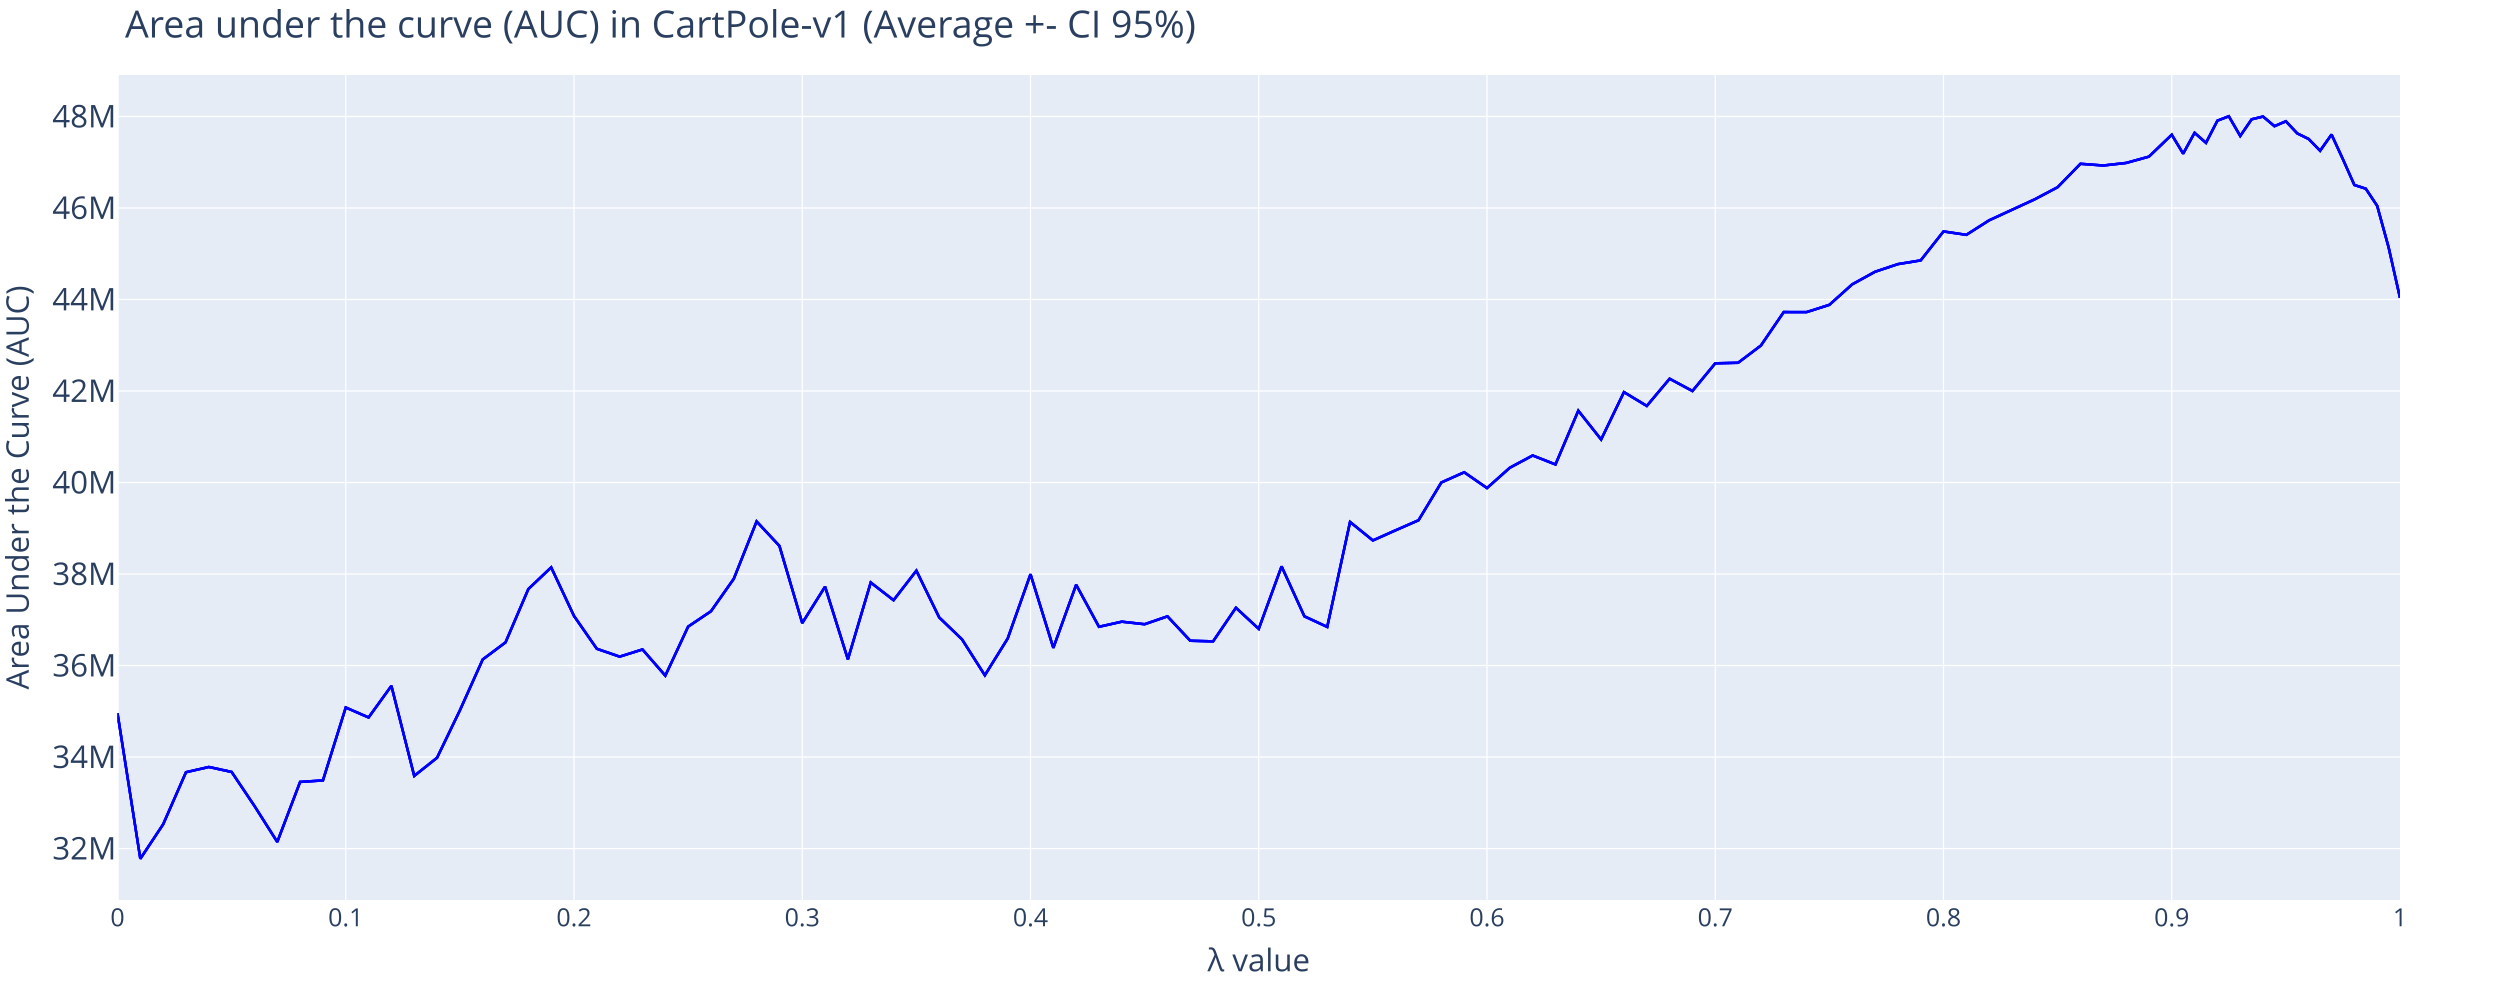
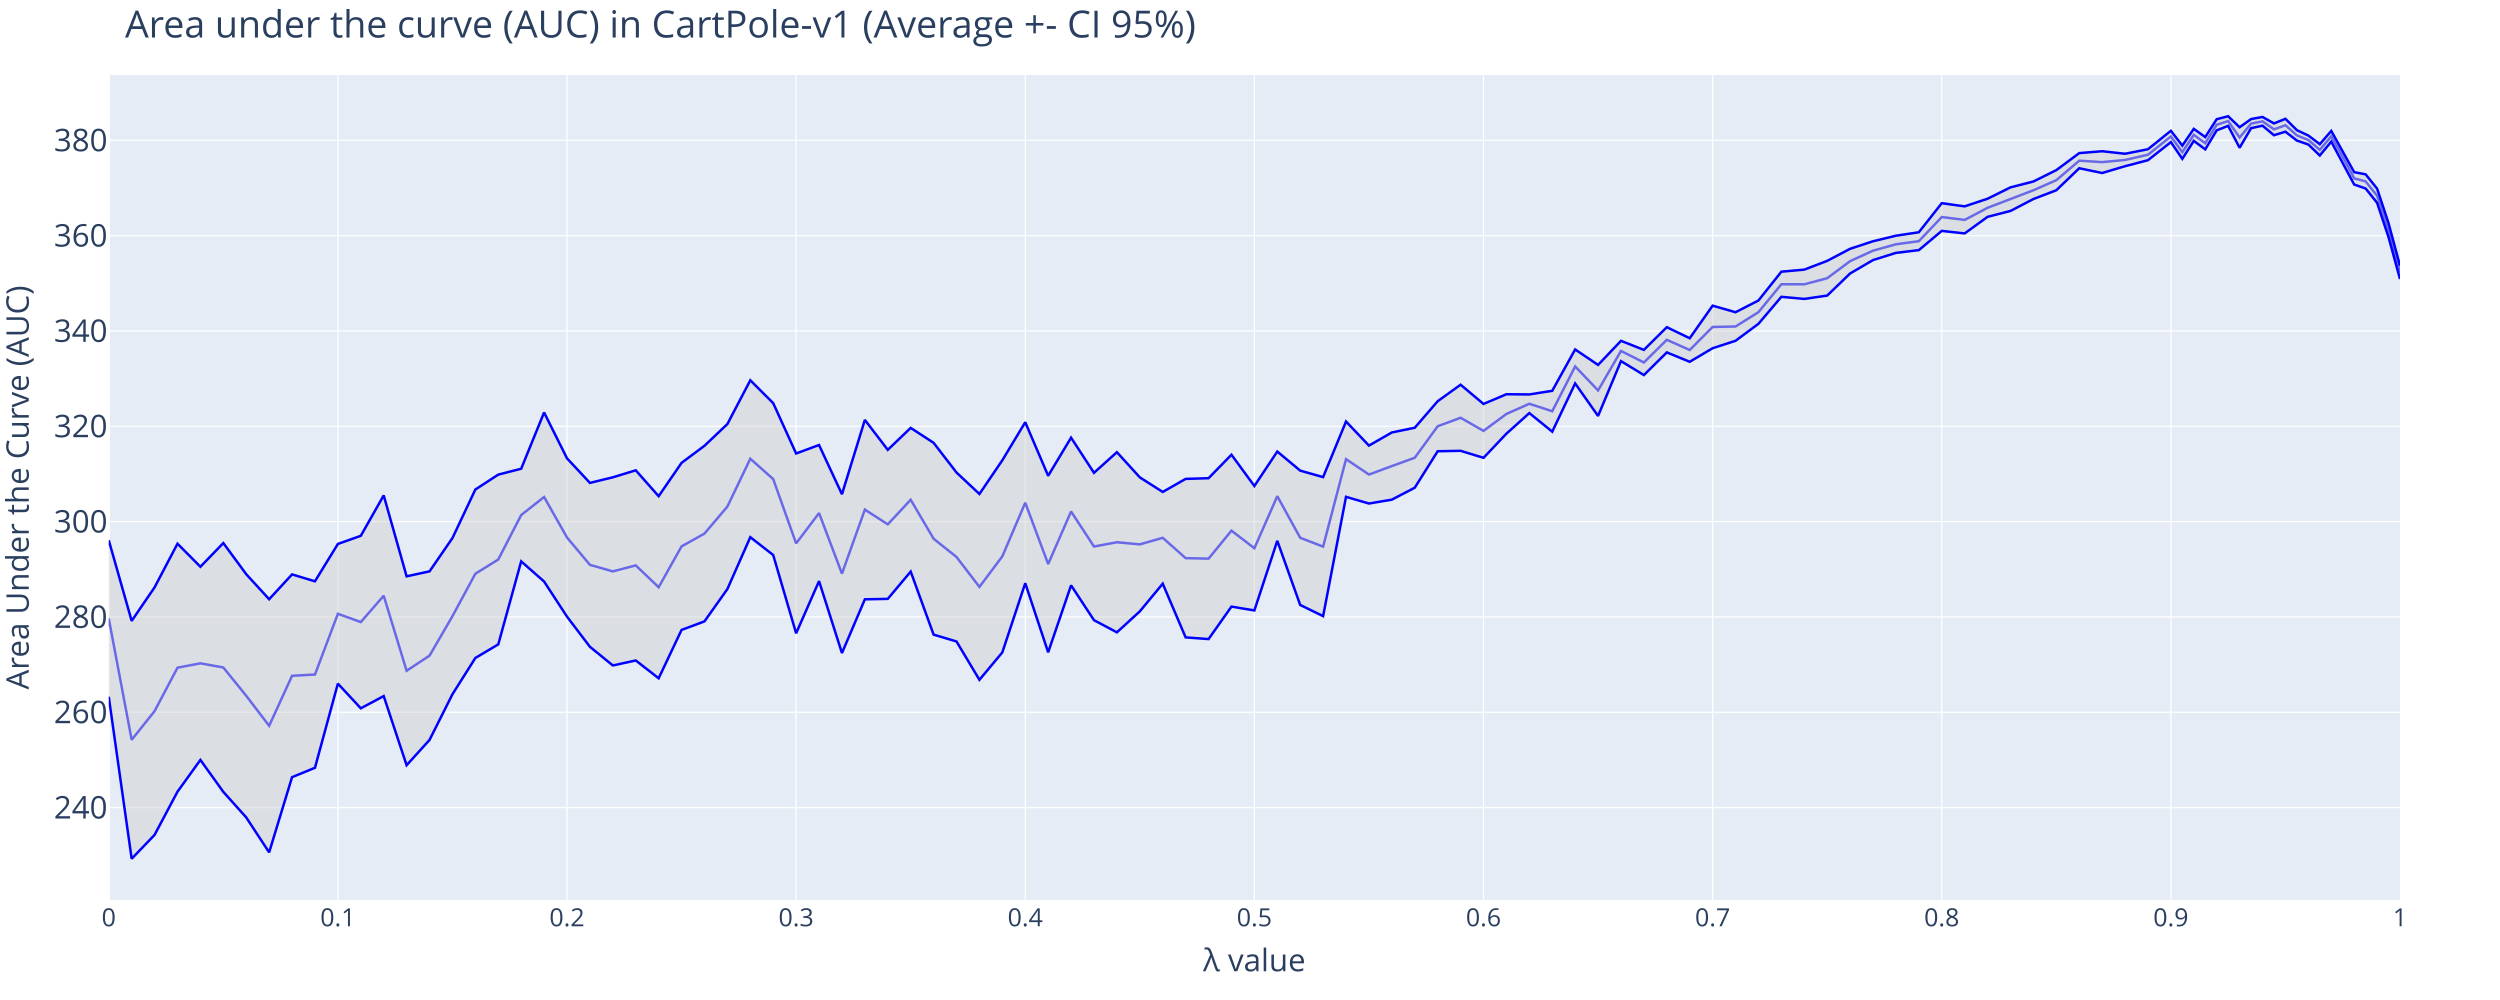
<svg xmlns="http://www.w3.org/2000/svg" class="main-svg" width="2000" height="800" style="" viewBox="0 0 2000 800">
  <rect x="0" y="0" width="2000" height="800" style="fill: rgb(255, 255, 255); fill-opacity: 1;" />
-   <defs id="defs-cd8261">
+   <defs id="defs-2ccf4c">
    <g class="clips">
-       <clipPath id="clipcd8261xyplot" class="plotclip">
-         <rect width="1826" height="660" />
-       </clipPath>
-       <clipPath class="axesclip" id="clipcd8261x">
-         <rect x="94" y="0" width="1826" height="800" />
-       </clipPath>
-       <clipPath class="axesclip" id="clipcd8261y">
+       <clipPath id="clip2ccf4cxyplot" class="plotclip">
+         <rect width="1833" height="660" />
+       </clipPath>
+       <clipPath class="axesclip" id="clip2ccf4cx">
+         <rect x="87" y="0" width="1833" height="800" />
+       </clipPath>
+       <clipPath class="axesclip" id="clip2ccf4cy">
        <rect x="0" y="60" width="2000" height="660" />
      </clipPath>
-       <clipPath class="axesclip" id="clipcd8261xy">
-         <rect x="94" y="60" width="1826" height="660" />
+       <clipPath class="axesclip" id="clip2ccf4cxy">
+         <rect x="87" y="60" width="1833" height="660" />
      </clipPath>
    </g>
    <g class="gradients" />
    <g class="patterns" />
  </defs>
  <g class="bglayer">
-     <rect class="bg" x="94" y="60" width="1826" height="660" style="fill: rgb(229, 236, 246); fill-opacity: 1; stroke-width: 0;" />
+     <rect class="bg" x="87" y="60" width="1833" height="660" style="fill: rgb(229, 236, 246); fill-opacity: 1; stroke-width: 0;" />
  </g>
  <g class="layer-below">
    <g class="imagelayer" />
    <g class="shapelayer" />
  </g>
  <g class="cartesianlayer">
    <g class="subplot xy">
      <g class="layer-subplot">
        <g class="shapelayer" />
        <g class="imagelayer" />
      </g>
      <g class="minor-gridlayer">
        <g class="x" />
        <g class="y" />
      </g>
      <g class="gridlayer">
        <g class="x">
-           <path class="xgrid crisp" transform="translate(276.6,0)" d="M0,60v660" style="stroke: rgb(255, 255, 255); stroke-opacity: 1; stroke-width: 1px;" />
-           <path class="xgrid crisp" transform="translate(459.2,0)" d="M0,60v660" style="stroke: rgb(255, 255, 255); stroke-opacity: 1; stroke-width: 1px;" />
-           <path class="xgrid crisp" transform="translate(641.8,0)" d="M0,60v660" style="stroke: rgb(255, 255, 255); stroke-opacity: 1; stroke-width: 1px;" />
-           <path class="xgrid crisp" transform="translate(824.4,0)" d="M0,60v660" style="stroke: rgb(255, 255, 255); stroke-opacity: 1; stroke-width: 1px;" />
-           <path class="xgrid crisp" transform="translate(1007,0)" d="M0,60v660" style="stroke: rgb(255, 255, 255); stroke-opacity: 1; stroke-width: 1px;" />
-           <path class="xgrid crisp" transform="translate(1189.6,0)" d="M0,60v660" style="stroke: rgb(255, 255, 255); stroke-opacity: 1; stroke-width: 1px;" />
-           <path class="xgrid crisp" transform="translate(1372.2,0)" d="M0,60v660" style="stroke: rgb(255, 255, 255); stroke-opacity: 1; stroke-width: 1px;" />
-           <path class="xgrid crisp" transform="translate(1554.8,0)" d="M0,60v660" style="stroke: rgb(255, 255, 255); stroke-opacity: 1; stroke-width: 1px;" />
-           <path class="xgrid crisp" transform="translate(1737.4,0)" d="M0,60v660" style="stroke: rgb(255, 255, 255); stroke-opacity: 1; stroke-width: 1px;" />
+           <path class="xgrid crisp" transform="translate(270.3,0)" d="M0,60v660" style="stroke: rgb(255, 255, 255); stroke-opacity: 1; stroke-width: 1px;" />
+           <path class="xgrid crisp" transform="translate(453.6,0)" d="M0,60v660" style="stroke: rgb(255, 255, 255); stroke-opacity: 1; stroke-width: 1px;" />
+           <path class="xgrid crisp" transform="translate(636.9,0)" d="M0,60v660" style="stroke: rgb(255, 255, 255); stroke-opacity: 1; stroke-width: 1px;" />
+           <path class="xgrid crisp" transform="translate(820.2,0)" d="M0,60v660" style="stroke: rgb(255, 255, 255); stroke-opacity: 1; stroke-width: 1px;" />
+           <path class="xgrid crisp" transform="translate(1003.5,0)" d="M0,60v660" style="stroke: rgb(255, 255, 255); stroke-opacity: 1; stroke-width: 1px;" />
+           <path class="xgrid crisp" transform="translate(1186.8,0)" d="M0,60v660" style="stroke: rgb(255, 255, 255); stroke-opacity: 1; stroke-width: 1px;" />
+           <path class="xgrid crisp" transform="translate(1370.1,0)" d="M0,60v660" style="stroke: rgb(255, 255, 255); stroke-opacity: 1; stroke-width: 1px;" />
+           <path class="xgrid crisp" transform="translate(1553.4,0)" d="M0,60v660" style="stroke: rgb(255, 255, 255); stroke-opacity: 1; stroke-width: 1px;" />
+           <path class="xgrid crisp" transform="translate(1736.7,0)" d="M0,60v660" style="stroke: rgb(255, 255, 255); stroke-opacity: 1; stroke-width: 1px;" />
        </g>
        <g class="y">
-           <path class="ygrid crisp" transform="translate(0,678.84)" d="M94,0h1826" style="stroke: rgb(255, 255, 255); stroke-opacity: 1; stroke-width: 1px;" />
-           <path class="ygrid crisp" transform="translate(0,605.63)" d="M94,0h1826" style="stroke: rgb(255, 255, 255); stroke-opacity: 1; stroke-width: 1px;" />
-           <path class="ygrid crisp" transform="translate(0,532.43)" d="M94,0h1826" style="stroke: rgb(255, 255, 255); stroke-opacity: 1; stroke-width: 1px;" />
-           <path class="ygrid crisp" transform="translate(0,459.22)" d="M94,0h1826" style="stroke: rgb(255, 255, 255); stroke-opacity: 1; stroke-width: 1px;" />
-           <path class="ygrid crisp" transform="translate(0,386.01)" d="M94,0h1826" style="stroke: rgb(255, 255, 255); stroke-opacity: 1; stroke-width: 1px;" />
-           <path class="ygrid crisp" transform="translate(0,312.8)" d="M94,0h1826" style="stroke: rgb(255, 255, 255); stroke-opacity: 1; stroke-width: 1px;" />
-           <path class="ygrid crisp" transform="translate(0,239.59)" d="M94,0h1826" style="stroke: rgb(255, 255, 255); stroke-opacity: 1; stroke-width: 1px;" />
-           <path class="ygrid crisp" transform="translate(0,166.38)" d="M94,0h1826" style="stroke: rgb(255, 255, 255); stroke-opacity: 1; stroke-width: 1px;" />
-           <path class="ygrid crisp" transform="translate(0,93.17)" d="M94,0h1826" style="stroke: rgb(255, 255, 255); stroke-opacity: 1; stroke-width: 1px;" />
+           <path class="ygrid crisp" transform="translate(0,646.06)" d="M87,0h1833" style="stroke: rgb(255, 255, 255); stroke-opacity: 1; stroke-width: 1px;" />
+           <path class="ygrid crisp" transform="translate(0,569.8)" d="M87,0h1833" style="stroke: rgb(255, 255, 255); stroke-opacity: 1; stroke-width: 1px;" />
+           <path class="ygrid crisp" transform="translate(0,493.54)" d="M87,0h1833" style="stroke: rgb(255, 255, 255); stroke-opacity: 1; stroke-width: 1px;" />
+           <path class="ygrid crisp" transform="translate(0,417.28)" d="M87,0h1833" style="stroke: rgb(255, 255, 255); stroke-opacity: 1; stroke-width: 1px;" />
+           <path class="ygrid crisp" transform="translate(0,341.02)" d="M87,0h1833" style="stroke: rgb(255, 255, 255); stroke-opacity: 1; stroke-width: 1px;" />
+           <path class="ygrid crisp" transform="translate(0,264.76)" d="M87,0h1833" style="stroke: rgb(255, 255, 255); stroke-opacity: 1; stroke-width: 1px;" />
+           <path class="ygrid crisp" transform="translate(0,188.5)" d="M87,0h1833" style="stroke: rgb(255, 255, 255); stroke-opacity: 1; stroke-width: 1px;" />
+           <path class="ygrid crisp" transform="translate(0,112.24)" d="M87,0h1833" style="stroke: rgb(255, 255, 255); stroke-opacity: 1; stroke-width: 1px;" />
        </g>
      </g>
      <g class="zerolinelayer">
-         <path class="xzl zl crisp" transform="translate(94,0)" d="M0,60v660" style="stroke: rgb(255, 255, 255); stroke-opacity: 1; stroke-width: 2px;" />
+         <path class="xzl zl crisp" transform="translate(87,0)" d="M0,60v660" style="stroke: rgb(255, 255, 255); stroke-opacity: 1; stroke-width: 2px;" />
      </g>
      <g class="layer-between">
        <g class="shapelayer" />
        <g class="imagelayer" />
      </g>
      <path class="xlines-below" />
      <path class="ylines-below" />
      <g class="overlines-below" />
      <g class="xaxislayer-below" />
      <g class="yaxislayer-below" />
      <g class="overaxes-below" />
      <g class="overplot">
-         <g class="xy" transform="translate(94,60)" clip-path="url(#clipcd8261xyplot)">
+         <g class="xy" transform="translate(87,60)" clip-path="url(#clip2ccf4cxyplot)">
          <g class="scatterlayer mlayer">
-             <g class="trace scatter trace68affe" style="stroke-miterlimit: 2; opacity: 1;">
+             <g class="trace scatter trace16e880" style="stroke-miterlimit: 2; opacity: 1;">
              <g class="fills" />
              <g class="errorbars" />
              <g class="lines">
-                 <path class="js-line" d="M0,510.53L18.26,627L36.52,599.45L54.78,557.78L73.04,553.58L91.3,557.56L109.56,584.77L127.82,613.55L146.08,565.54L164.34,564.34L182.6,506.01L200.86,513.98L219.12,488.68L237.38,560.72L255.64,546.2L273.9,508.31L292.16,467.58L310.42,453.9L328.68,411.23L346.94,393.91L365.2,432.77L383.46,459.03L401.72,465.32L419.98,459.56L438.24,480.54L456.5,441.32L474.76,429.02L493.02,403.06L511.28,357.16L529.54,376.73L547.8,438.45L566.06,409.32L584.32,467.47L602.58,406.01L620.84,420.16L639.1,396.54L657.36,433.95L675.62,451.5L693.88,480.2L712.14,450.85L730.4,399.38L748.66,458.27L766.92,407.82L785.18,441.43L803.44,437.35L821.7,439.38L839.96,433.08L858.22,452.6L876.48,453.08L894.74,426.21L913,443.08L931.26,393.11L949.52,433.06L967.78,441.54L986.04,357.58L1004.3,372.35L1022.56,364.19L1040.82,356.2L1059.08,325.97L1077.34,317.82L1095.6,330.44L1113.86,314.18L1132.12,304.39L1150.38,311.57L1168.64,268.57L1186.9,291.6L1205.16,253.71L1223.42,264.75L1241.68,243L1259.94,252.8L1278.2,230.65L1296.46,230.22L1314.72,216.43L1332.98,189.66L1351.24,189.69L1369.5,183.86L1387.76,167.47L1406.02,157.41L1424.28,151.3L1442.54,148.32L1460.8,125.15L1479.06,127.88L1497.32,116.24L1533.84,99.42L1552.1,89.76L1570.36,71.03L1588.62,72.41L1606.88,70.36L1625.14,65.31L1643.4,47.79L1652.53,62.91L1661.66,46.25L1670.79,54.26L1679.92,36.55L1689.05,33L1698.18,48.78L1707.31,35.44L1716.44,33.25L1725.57,40.94L1734.7,37.02L1743.83,46.73L1752.96,51.21L1762.09,60.61L1771.22,47.61L1780.35,67.44L1789.48,88L1798.61,90.95L1807.74,104.66L1816.87,137.79L1826,178.28" style="vector-effect: none; fill: none; stroke: rgb(0, 0, 255); stroke-opacity: 1; stroke-width: 2px; opacity: 1;" />
+                 <path class="js-line" d="M0,434.79L18.33,531.85L36.66,508.89L54.99,474.16L73.32,470.67L91.65,473.98L109.98,496.65L128.31,520.64L146.64,480.63L164.97,479.63L183.3,431.02L201.63,437.66L219.96,416.58L238.29,476.62L256.62,464.52L274.95,432.94L293.28,399L311.61,387.6L329.94,352.04L348.27,337.61L366.6,369.99L384.93,391.87L403.26,397.11L421.59,392.31L439.92,409.79L458.25,377.11L476.58,366.86L494.91,345.24L513.24,306.98L531.57,323.29L549.9,374.73L568.23,350.45L586.56,398.9L604.89,347.69L623.22,359.48L641.55,339.8L659.88,370.97L678.21,385.6L696.54,409.52L714.87,385.05L733.2,342.17L751.53,391.24L769.86,349.2L788.19,377.21L806.52,373.81L824.85,375.5L843.18,370.25L861.51,386.52L879.84,386.92L898.17,364.52L916.5,378.58L934.83,336.94L953.16,370.23L971.49,377.3L989.82,307.33L1008.15,319.64L1026.48,312.85L1044.81,306.18L1063.14,280.99L1081.47,274.2L1099.8,284.71L1118.13,271.16L1136.46,263.01L1154.79,268.99L1173.12,233.16L1191.45,252.35L1209.78,220.78L1228.11,229.98L1246.44,211.85L1264.77,220.02L1283.1,201.56L1301.43,201.2L1319.76,189.71L1338.09,167.4L1356.42,167.43L1374.75,162.57L1393.08,148.91L1411.41,140.53L1429.74,135.43L1448.07,132.95L1466.4,113.64L1484.73,115.92L1503.06,106.22L1539.72,92.21L1558.05,84.15L1576.38,68.55L1594.71,69.7L1613.04,67.98L1631.37,63.78L1649.7,49.18L1658.86,61.77L1668.03,47.9L1677.2,54.57L1686.36,39.81L1695.53,36.85L1704.69,50L1713.86,38.89L1723.02,37.06L1732.18,43.47L1741.35,40.2L1750.51,48.3L1759.68,52.03L1768.84,59.86L1778.01,49.03L1787.18,65.55L1796.34,82.68L1805.51,85.14L1814.67,96.57L1823.84,124.18L1833,157.92" style="vector-effect: none; fill: none; stroke: rgb(0, 0, 255); stroke-opacity: 1; stroke-width: 2px; opacity: 1;" />
              </g>
              <g class="points" />
              <g class="text" />
            </g>
-             <g class="trace scatter trace277034" style="stroke-miterlimit: 2;">
+             <g class="trace scatter trace25697e" style="stroke-miterlimit: 2;">
              <g class="fills">
                <g>
-                   <path class="js-fill" d="M0,510.53L18.26,627L36.52,599.45L54.78,557.77L73.04,553.58L91.3,557.56L109.56,584.76L127.82,613.55L146.08,565.54L164.34,564.34L182.6,506.01L200.86,513.98L219.12,488.68L237.38,560.72L255.64,546.2L273.9,508.31L292.16,467.58L310.42,453.9L328.68,411.23L346.94,393.91L365.2,432.77L383.46,459.03L401.72,465.31L419.98,459.56L438.24,480.53L456.5,441.31L474.76,429.02L493.02,403.06L511.28,357.16L529.54,376.73L547.8,438.45L566.06,409.32L584.32,467.47L602.58,406.01L620.84,420.16L639.1,396.54L657.36,433.95L675.62,451.5L693.88,480.2L712.14,450.85L730.4,399.38L748.66,458.27L766.92,407.82L785.18,441.43L803.44,437.35L821.7,439.38L839.96,433.08L858.22,452.6L876.48,453.08L894.74,426.21L913,443.08L931.26,393.11L949.52,433.06L967.78,441.54L986.04,357.58L1004.3,372.35L1022.56,364.19L1040.82,356.2L1059.08,325.97L1077.34,317.82L1095.6,330.44L1113.86,314.18L1132.12,304.39L1150.38,311.57L1168.64,268.57L1186.9,291.6L1205.16,253.71L1223.42,264.75L1241.68,243L1259.94,252.8L1278.2,230.65L1296.46,230.22L1314.72,216.43L1332.98,189.66L1351.24,189.69L1369.5,183.86L1387.76,167.47L1406.02,157.41L1424.28,151.3L1442.54,148.32L1460.8,125.15L1479.06,127.88L1497.32,116.24L1533.84,99.42L1552.1,89.76L1570.36,71.03L1588.62,72.41L1606.88,70.36L1625.14,65.31L1643.4,47.79L1652.53,62.91L1661.66,46.25L1670.79,54.26L1679.92,36.55L1689.05,33L1698.18,48.78L1707.31,35.44L1716.44,33.25L1725.57,40.94L1734.7,37.02L1743.83,46.73L1752.96,51.21L1762.09,60.61L1771.22,47.61L1780.35,67.44L1789.48,88L1798.61,90.95L1807.74,104.66L1816.87,137.79L1826,178.28L1826,178.28L1816.87,137.79L1807.74,104.66L1798.61,90.95L1789.48,88L1780.35,67.44L1771.22,47.61L1762.09,60.61L1752.96,51.21L1743.83,46.74L1734.7,37.02L1725.57,40.94L1716.44,33.25L1707.31,35.44L1698.18,48.78L1689.05,33L1679.92,36.55L1670.79,54.26L1661.66,46.25L1652.53,62.91L1643.4,47.79L1625.14,65.31L1606.88,70.36L1588.62,72.41L1570.36,71.03L1552.1,89.76L1533.84,99.42L1497.32,116.24L1479.06,127.88L1460.8,125.15L1442.54,148.32L1424.28,151.3L1406.02,157.41L1387.76,167.47L1369.5,183.86L1351.24,189.69L1332.98,189.66L1314.72,216.43L1296.46,230.22L1278.2,230.65L1259.94,252.8L1241.68,243L1223.42,264.75L1205.16,253.71L1186.9,291.6L1168.64,268.57L1150.38,311.57L1132.12,304.39L1113.86,314.18L1095.6,330.44L1077.34,317.82L1059.08,325.97L1040.82,356.2L1022.56,364.2L1004.3,372.35L986.04,357.58L967.78,441.54L949.52,433.06L931.26,393.11L913,443.08L894.74,426.21L876.48,453.08L858.22,452.6L839.96,433.08L821.7,439.38L803.44,437.35L785.18,441.43L766.92,407.82L748.66,458.27L730.4,399.38L712.14,450.85L693.88,480.2L675.62,451.5L657.36,433.95L639.1,396.54L620.84,420.16L602.58,406.01L584.32,467.47L566.06,409.32L547.8,438.45L529.54,376.73L511.28,357.16L493.02,403.06L474.76,429.02L456.5,441.32L438.24,480.54L419.98,459.56L401.72,465.32L383.46,459.03L365.2,432.77L346.94,393.91L328.68,411.23L310.42,453.9L292.16,467.58L273.9,508.31L255.64,546.2L237.38,560.72L219.12,488.68L200.86,513.98L182.6,506.01L164.34,564.34L146.08,565.54L127.82,613.55L109.56,584.77L91.3,557.56L73.04,553.59L54.78,557.78L36.52,599.45L18.26,627L0,510.54Z" style="fill: rgb(211, 211, 211); fill-opacity: 0.5; stroke-width: 0;" />
+                   <path class="js-fill" d="M0,372.19L18.33,436.69L36.66,409.88L54.99,374.96L73.32,393.4L91.65,374.45L109.98,399.36L128.31,419.39L146.64,399.53L164.97,405.05L183.3,375.15L201.63,368.67L219.96,336.31L238.29,401.06L256.62,397.09L274.95,370.47L293.28,331.61L311.61,319.69L329.94,314.99L348.27,269.99L366.6,306.66L384.93,326.32L403.26,321.85L421.59,316.26L439.92,336.96L458.25,310.28L476.58,296.63L494.91,279.24L513.24,244.22L531.57,262.53L549.9,302.79L568.23,296.01L586.56,335.38L604.89,275.92L623.22,299.88L641.55,282.32L659.88,294.26L678.21,318.02L696.54,335.18L714.87,308.22L733.2,277.77L751.53,320.64L769.86,290.13L788.19,318.26L806.52,301.75L824.85,321.89L843.18,333.56L861.51,323.12L879.84,322.56L898.17,303.77L916.5,328.8L934.83,301.23L953.16,316.5L971.49,321.69L989.82,277.2L1008.15,296.47L1026.48,285.97L1044.81,282.19L1063.14,260.98L1081.47,247.76L1099.8,263.16L1118.13,255.39L1136.46,255.55L1154.79,252.64L1173.12,219.57L1191.45,231.94L1209.78,212.67L1228.11,219.91L1246.44,201.76L1264.77,210.6L1283.1,184.53L1301.43,189.78L1319.76,180.39L1338.09,157.35L1356.42,155.72L1374.75,148.69L1393.08,139.04L1411.41,133L1429.74,128.57L1448.07,125.8L1466.4,102.56L1484.73,105.09L1503.06,98.98L1521.39,89.89L1539.72,85.19L1558.05,76.1L1576.38,62.49L1594.71,60.98L1613.04,63.01L1631.37,59.39L1649.7,44.64L1658.86,56.48L1668.03,43.09L1677.2,49.64L1686.36,35.36L1695.53,33L1704.69,41.8L1713.86,35.25L1723.02,33.56L1732.18,38.74L1741.35,35.04L1750.51,44.13L1759.68,48.43L1768.84,55.33L1778.01,44.75L1796.34,77.74L1805.51,79.47L1814.67,90.9L1823.84,118.58L1833,152.62L1833,163.22L1823.84,129.77L1814.67,102.24L1805.51,90.82L1796.34,87.62L1778.01,53.3L1768.84,64.39L1759.68,55.62L1750.51,52.47L1741.35,45.36L1732.18,48.19L1723.02,40.55L1713.86,42.53L1704.69,58.21L1695.53,40.7L1686.36,44.26L1677.2,59.49L1668.03,52.7L1658.86,67.07L1649.7,53.71L1631.37,68.16L1613.04,72.96L1594.71,78.41L1576.38,74.6L1558.05,92.2L1539.72,99.22L1521.39,108.75L1503.06,113.46L1484.73,126.74L1466.4,124.72L1448.07,140.1L1429.74,142.3L1411.41,148.05L1393.08,158.78L1374.75,176.46L1356.42,179.14L1338.09,177.45L1319.76,199.04L1301.43,212.62L1283.1,218.58L1264.77,229.43L1246.44,221.94L1228.11,240.05L1209.78,228.88L1191.45,272.76L1173.12,246.75L1154.79,285.34L1136.46,270.47L1118.13,286.94L1099.8,306.27L1081.47,300.65L1063.14,301L1044.81,330.16L1026.48,339.72L1008.15,342.82L989.82,337.47L971.49,432.91L953.16,423.96L934.83,372.66L916.5,428.36L898.17,425.28L879.84,451.27L861.51,449.92L843.18,406.94L824.85,429.1L806.52,445.87L788.19,436.15L769.86,408.27L751.53,461.85L733.2,406.56L714.87,461.89L696.54,483.86L678.21,453.18L659.88,447.69L641.55,397.27L623.22,419.09L604.89,419.46L586.56,462.43L568.23,404.88L549.9,446.66L531.57,384.05L513.24,369.74L494.91,411.23L476.58,437.1L458.25,443.94L439.92,482.63L421.59,468.37L403.26,472.37L384.93,457.43L366.6,433.32L348.27,405.22L329.94,389.1L311.61,455.51L293.28,466.38L274.95,495.42L256.62,531.94L238.29,552.17L219.96,496.86L201.63,506.65L183.3,486.9L164.97,554.21L146.64,561.73L128.31,621.9L109.98,593.94L91.65,573.51L73.32,547.94L54.99,573.36L36.66,607.9L18.33,627L0,497.4Z" style="fill: rgb(211, 211, 211); fill-opacity: 0.5; stroke-width: 0;" />
                </g>
              </g>
              <g class="errorbars" />
              <g class="lines">
-                 <path class="js-line" d="M0,510.54L18.26,627L36.52,599.45L54.78,557.78L73.04,553.59L91.3,557.56L109.56,584.77L127.82,613.55L146.08,565.54L164.34,564.34L182.6,506.01L200.86,513.98L219.12,488.68L237.38,560.72L255.64,546.2L273.9,508.31L292.16,467.58L310.42,453.9L328.68,411.23L346.94,393.91L365.2,432.77L383.46,459.03L401.72,465.32L419.98,459.56L438.24,480.54L456.5,441.32L474.76,429.02L493.02,403.06L511.28,357.16L529.54,376.73L547.8,438.45L566.06,409.32L584.32,467.47L602.58,406.01L620.84,420.16L639.1,396.54L657.36,433.95L675.62,451.5L693.88,480.2L712.14,450.85L730.4,399.38L748.66,458.27L766.92,407.82L785.18,441.43L803.44,437.35L821.7,439.38L839.96,433.08L858.22,452.6L876.48,453.08L894.74,426.21L913,443.08L931.26,393.11L949.52,433.06L967.78,441.54L986.04,357.58L1004.3,372.35L1022.56,364.2L1040.82,356.2L1059.08,325.97L1077.34,317.82L1095.6,330.44L1113.86,314.18L1132.12,304.39L1150.38,311.57L1168.64,268.57L1186.9,291.6L1205.16,253.71L1223.42,264.75L1241.68,243L1259.94,252.8L1278.2,230.65L1296.46,230.22L1314.72,216.43L1332.98,189.66L1351.24,189.69L1369.5,183.86L1387.76,167.47L1406.02,157.41L1424.28,151.3L1442.54,148.32L1460.8,125.15L1479.06,127.88L1497.32,116.24L1533.84,99.42L1552.1,89.76L1570.36,71.03L1588.62,72.41L1606.88,70.36L1625.14,65.31L1643.4,47.79L1652.53,62.91L1661.66,46.25L1670.79,54.26L1679.92,36.55L1689.05,33L1698.18,48.78L1707.31,35.44L1716.44,33.25L1725.57,40.94L1734.7,37.02L1743.83,46.74L1752.96,51.21L1762.09,60.61L1771.22,47.61L1780.35,67.44L1789.48,88L1798.61,90.95L1807.74,104.66L1816.87,137.79L1826,178.28" style="vector-effect: none; fill: none; stroke: rgb(0, 0, 255); stroke-opacity: 1; stroke-width: 2px; opacity: 1;" />
+                 <path class="js-line" d="M0,497.4L18.33,627L36.66,607.9L54.99,573.36L73.32,547.94L91.65,573.51L109.98,593.94L128.31,621.9L146.64,561.73L164.97,554.21L183.3,486.9L201.63,506.65L219.96,496.86L238.29,552.17L256.62,531.94L274.95,495.42L293.28,466.38L311.61,455.51L329.94,389.1L348.27,405.22L366.6,433.32L384.93,457.43L403.26,472.37L421.59,468.37L439.92,482.63L458.25,443.94L476.58,437.1L494.91,411.23L513.24,369.74L531.57,384.05L549.9,446.66L568.23,404.88L586.56,462.43L604.89,419.46L623.22,419.09L641.55,397.27L659.88,447.69L678.21,453.18L696.54,483.86L714.87,461.89L733.2,406.56L751.53,461.85L769.86,408.27L788.19,436.15L806.52,445.87L824.85,429.1L843.18,406.94L861.51,449.92L879.84,451.27L898.17,425.28L916.5,428.36L934.83,372.66L953.16,423.96L971.49,432.91L989.82,337.47L1008.15,342.82L1026.48,339.72L1044.81,330.16L1063.14,301L1081.47,300.65L1099.8,306.27L1118.13,286.94L1136.46,270.47L1154.79,285.34L1173.12,246.75L1191.45,272.76L1209.78,228.88L1228.11,240.05L1246.44,221.94L1264.77,229.43L1283.1,218.58L1301.43,212.62L1319.76,199.04L1338.09,177.45L1356.42,179.14L1374.75,176.46L1393.08,158.78L1411.41,148.05L1429.74,142.3L1448.07,140.1L1466.4,124.72L1484.73,126.74L1503.06,113.46L1521.39,108.75L1539.72,99.22L1558.05,92.2L1576.38,74.6L1594.71,78.41L1613.04,72.96L1631.37,68.16L1649.7,53.71L1658.86,67.07L1668.03,52.7L1677.2,59.49L1686.36,44.26L1695.53,40.7L1704.69,58.21L1713.86,42.53L1723.02,40.55L1732.18,48.19L1741.35,45.36L1750.51,52.47L1759.68,55.62L1768.84,64.39L1778.01,53.3L1796.34,87.62L1805.51,90.82L1814.67,102.24L1823.84,129.77L1833,163.22" style="vector-effect: none; fill: none; stroke: rgb(0, 0, 255); stroke-opacity: 1; stroke-width: 2px; opacity: 1;" />
              </g>
              <g class="points" />
              <g class="text" />
            </g>
-             <g class="trace scatter trace109d81" style="stroke-miterlimit: 2;">
+             <g class="trace scatter traced879bb" style="stroke-miterlimit: 2;">
              <g class="fills" />
              <g class="errorbars" />
              <g class="lines">
-                 <path class="js-line" d="M0,510.53L18.26,627L36.52,599.45L54.78,557.77L73.04,553.58L91.3,557.56L109.56,584.76L127.82,613.55L146.08,565.54L164.34,564.34L182.6,506.01L200.86,513.98L219.12,488.68L237.38,560.72L255.64,546.2L273.9,508.31L292.16,467.58L310.42,453.9L328.68,411.23L346.94,393.91L365.2,432.77L383.46,459.03L401.72,465.31L419.98,459.56L438.24,480.53L456.5,441.31L474.76,429.02L493.02,403.06L511.28,357.16L529.54,376.73L547.8,438.45L566.06,409.32L584.32,467.47L602.58,406.01L620.84,420.16L639.1,396.54L657.36,433.95L675.62,451.5L693.88,480.2L712.14,450.85L730.4,399.38L748.66,458.27L766.92,407.82L785.18,441.43L803.44,437.35L821.7,439.38L839.96,433.08L858.22,452.6L876.48,453.08L894.74,426.21L913,443.08L931.26,393.11L949.52,433.06L967.78,441.54L986.04,357.58L1004.3,372.35L1022.56,364.19L1040.82,356.2L1059.08,325.97L1077.34,317.82L1095.6,330.44L1113.86,314.18L1132.12,304.39L1150.38,311.57L1168.64,268.57L1186.9,291.6L1205.16,253.71L1223.42,264.75L1241.68,243L1259.94,252.8L1278.2,230.65L1296.46,230.22L1314.72,216.43L1332.98,189.66L1351.24,189.69L1369.5,183.86L1387.76,167.47L1406.02,157.41L1424.28,151.3L1442.54,148.32L1460.8,125.15L1479.06,127.88L1497.32,116.24L1533.84,99.42L1552.1,89.76L1570.36,71.03L1588.62,72.41L1606.88,70.36L1625.14,65.31L1643.4,47.79L1652.53,62.91L1661.66,46.25L1670.79,54.26L1679.92,36.55L1689.05,33L1698.18,48.78L1707.31,35.44L1716.44,33.25L1725.57,40.94L1734.7,37.02L1743.83,46.73L1752.96,51.21L1762.09,60.61L1771.22,47.61L1780.35,67.44L1789.48,88L1798.61,90.95L1807.74,104.66L1816.87,137.79L1826,178.28" style="vector-effect: none; fill: none; stroke: rgb(0, 0, 255); stroke-opacity: 1; stroke-width: 2px; opacity: 1;" />
+                 <path class="js-line" d="M0,372.19L18.33,436.69L36.66,409.88L54.99,374.96L73.32,393.4L91.65,374.45L109.98,399.36L128.31,419.39L146.64,399.53L164.97,405.05L183.3,375.15L201.63,368.67L219.96,336.31L238.29,401.06L256.62,397.09L274.95,370.47L293.28,331.61L311.61,319.69L329.94,314.99L348.27,269.99L366.6,306.66L384.93,326.32L403.26,321.85L421.59,316.26L439.92,336.96L458.25,310.28L476.58,296.63L494.91,279.24L513.24,244.22L531.57,262.53L549.9,302.79L568.23,296.01L586.56,335.38L604.89,275.92L623.22,299.88L641.55,282.32L659.88,294.26L678.21,318.02L696.54,335.18L714.87,308.22L733.2,277.77L751.53,320.64L769.86,290.13L788.19,318.26L806.52,301.75L824.85,321.89L843.18,333.56L861.51,323.12L879.84,322.56L898.17,303.77L916.5,328.8L934.83,301.23L953.16,316.5L971.49,321.69L989.82,277.2L1008.15,296.47L1026.48,285.97L1044.81,282.19L1063.14,260.98L1081.47,247.76L1099.8,263.16L1118.13,255.39L1136.46,255.55L1154.79,252.64L1173.12,219.57L1191.45,231.94L1209.78,212.67L1228.11,219.91L1246.44,201.76L1264.77,210.6L1283.1,184.53L1301.43,189.78L1319.76,180.39L1338.09,157.35L1356.42,155.72L1374.75,148.69L1393.08,139.04L1411.41,133L1429.74,128.57L1448.07,125.8L1466.4,102.56L1484.73,105.09L1503.06,98.98L1521.39,89.89L1539.72,85.19L1558.05,76.1L1576.38,62.49L1594.71,60.98L1613.04,63.01L1631.37,59.39L1649.7,44.64L1658.86,56.48L1668.03,43.09L1677.2,49.64L1686.36,35.36L1695.53,33L1704.69,41.8L1713.86,35.25L1723.02,33.56L1732.18,38.74L1741.35,35.04L1750.51,44.13L1759.68,48.43L1768.84,55.33L1778.01,44.75L1796.34,77.74L1805.51,79.47L1814.67,90.9L1823.84,118.58L1833,152.62" style="vector-effect: none; fill: none; stroke: rgb(0, 0, 255); stroke-opacity: 1; stroke-width: 2px; opacity: 1;" />
              </g>
              <g class="points" />
              <g class="text" />
            </g>
          </g>
        </g>
      </g>
      <g class="zerolinelayer-above" />
      <path class="xlines-above crisp" d="M0,0" style="fill: none;" />
      <path class="ylines-above crisp" d="M0,0" style="fill: none;" />
      <g class="overlines-above" />
      <g class="xaxislayer-above">
        <g class="xtick">
-           <text text-anchor="middle" x="0" y="741" transform="translate(94,0)" style="font-family: 'Open Sans', verdana, arial, sans-serif; font-size: 20px; fill: rgb(42, 63, 95); fill-opacity: 1; white-space: pre;">0</text>
-         </g>
-         <g class="xtick">
-           <text text-anchor="middle" x="0" y="741" style="font-family: 'Open Sans', verdana, arial, sans-serif; font-size: 20px; fill: rgb(42, 63, 95); fill-opacity: 1; white-space: pre;" transform="translate(276.6,0)">0.1</text>
-         </g>
-         <g class="xtick">
-           <text text-anchor="middle" x="0" y="741" style="font-family: 'Open Sans', verdana, arial, sans-serif; font-size: 20px; fill: rgb(42, 63, 95); fill-opacity: 1; white-space: pre;" transform="translate(459.2,0)">0.2</text>
-         </g>
-         <g class="xtick">
-           <text text-anchor="middle" x="0" y="741" style="font-family: 'Open Sans', verdana, arial, sans-serif; font-size: 20px; fill: rgb(42, 63, 95); fill-opacity: 1; white-space: pre;" transform="translate(641.8,0)">0.3</text>
-         </g>
-         <g class="xtick">
-           <text text-anchor="middle" x="0" y="741" style="font-family: 'Open Sans', verdana, arial, sans-serif; font-size: 20px; fill: rgb(42, 63, 95); fill-opacity: 1; white-space: pre;" transform="translate(824.4,0)">0.4</text>
-         </g>
-         <g class="xtick">
-           <text text-anchor="middle" x="0" y="741" style="font-family: 'Open Sans', verdana, arial, sans-serif; font-size: 20px; fill: rgb(42, 63, 95); fill-opacity: 1; white-space: pre;" transform="translate(1007,0)">0.5</text>
-         </g>
-         <g class="xtick">
-           <text text-anchor="middle" x="0" y="741" style="font-family: 'Open Sans', verdana, arial, sans-serif; font-size: 20px; fill: rgb(42, 63, 95); fill-opacity: 1; white-space: pre;" transform="translate(1189.6,0)">0.6</text>
-         </g>
-         <g class="xtick">
-           <text text-anchor="middle" x="0" y="741" style="font-family: 'Open Sans', verdana, arial, sans-serif; font-size: 20px; fill: rgb(42, 63, 95); fill-opacity: 1; white-space: pre;" transform="translate(1372.2,0)">0.7</text>
-         </g>
-         <g class="xtick">
-           <text text-anchor="middle" x="0" y="741" style="font-family: 'Open Sans', verdana, arial, sans-serif; font-size: 20px; fill: rgb(42, 63, 95); fill-opacity: 1; white-space: pre;" transform="translate(1554.8,0)">0.8</text>
-         </g>
-         <g class="xtick">
-           <text text-anchor="middle" x="0" y="741" style="font-family: 'Open Sans', verdana, arial, sans-serif; font-size: 20px; fill: rgb(42, 63, 95); fill-opacity: 1; white-space: pre;" transform="translate(1737.4,0)">0.9</text>
+           <text text-anchor="middle" x="0" y="741" transform="translate(87,0)" style="font-family: 'Open Sans', verdana, arial, sans-serif; font-size: 20px; fill: rgb(42, 63, 95); fill-opacity: 1; white-space: pre;">0</text>
+         </g>
+         <g class="xtick">
+           <text text-anchor="middle" x="0" y="741" style="font-family: 'Open Sans', verdana, arial, sans-serif; font-size: 20px; fill: rgb(42, 63, 95); fill-opacity: 1; white-space: pre;" transform="translate(270.3,0)">0.1</text>
+         </g>
+         <g class="xtick">
+           <text text-anchor="middle" x="0" y="741" style="font-family: 'Open Sans', verdana, arial, sans-serif; font-size: 20px; fill: rgb(42, 63, 95); fill-opacity: 1; white-space: pre;" transform="translate(453.6,0)">0.2</text>
+         </g>
+         <g class="xtick">
+           <text text-anchor="middle" x="0" y="741" style="font-family: 'Open Sans', verdana, arial, sans-serif; font-size: 20px; fill: rgb(42, 63, 95); fill-opacity: 1; white-space: pre;" transform="translate(636.9,0)">0.3</text>
+         </g>
+         <g class="xtick">
+           <text text-anchor="middle" x="0" y="741" style="font-family: 'Open Sans', verdana, arial, sans-serif; font-size: 20px; fill: rgb(42, 63, 95); fill-opacity: 1; white-space: pre;" transform="translate(820.2,0)">0.4</text>
+         </g>
+         <g class="xtick">
+           <text text-anchor="middle" x="0" y="741" style="font-family: 'Open Sans', verdana, arial, sans-serif; font-size: 20px; fill: rgb(42, 63, 95); fill-opacity: 1; white-space: pre;" transform="translate(1003.5,0)">0.5</text>
+         </g>
+         <g class="xtick">
+           <text text-anchor="middle" x="0" y="741" style="font-family: 'Open Sans', verdana, arial, sans-serif; font-size: 20px; fill: rgb(42, 63, 95); fill-opacity: 1; white-space: pre;" transform="translate(1186.8,0)">0.6</text>
+         </g>
+         <g class="xtick">
+           <text text-anchor="middle" x="0" y="741" style="font-family: 'Open Sans', verdana, arial, sans-serif; font-size: 20px; fill: rgb(42, 63, 95); fill-opacity: 1; white-space: pre;" transform="translate(1370.1,0)">0.7</text>
+         </g>
+         <g class="xtick">
+           <text text-anchor="middle" x="0" y="741" style="font-family: 'Open Sans', verdana, arial, sans-serif; font-size: 20px; fill: rgb(42, 63, 95); fill-opacity: 1; white-space: pre;" transform="translate(1553.4,0)">0.8</text>
+         </g>
+         <g class="xtick">
+           <text text-anchor="middle" x="0" y="741" style="font-family: 'Open Sans', verdana, arial, sans-serif; font-size: 20px; fill: rgb(42, 63, 95); fill-opacity: 1; white-space: pre;" transform="translate(1736.7,0)">0.9</text>
        </g>
        <g class="xtick">
          <text text-anchor="middle" x="0" y="741" style="font-family: 'Open Sans', verdana, arial, sans-serif; font-size: 20px; fill: rgb(42, 63, 95); fill-opacity: 1; white-space: pre;" transform="translate(1920,0)">1</text>
        </g>
      </g>
      <g class="yaxislayer-above">
        <g class="ytick">
-           <text text-anchor="end" x="93" y="8.75" transform="translate(0,678.84)" style="font-family: 'Open Sans', verdana, arial, sans-serif; font-size: 25px; fill: rgb(42, 63, 95); fill-opacity: 1; white-space: pre;">32M</text>
-         </g>
-         <g class="ytick">
-           <text text-anchor="end" x="93" y="8.75" style="font-family: 'Open Sans', verdana, arial, sans-serif; font-size: 25px; fill: rgb(42, 63, 95); fill-opacity: 1; white-space: pre;" transform="translate(0,605.63)">34M</text>
-         </g>
-         <g class="ytick">
-           <text text-anchor="end" x="93" y="8.75" style="font-family: 'Open Sans', verdana, arial, sans-serif; font-size: 25px; fill: rgb(42, 63, 95); fill-opacity: 1; white-space: pre;" transform="translate(0,532.43)">36M</text>
-         </g>
-         <g class="ytick">
-           <text text-anchor="end" x="93" y="8.75" style="font-family: 'Open Sans', verdana, arial, sans-serif; font-size: 25px; fill: rgb(42, 63, 95); fill-opacity: 1; white-space: pre;" transform="translate(0,459.22)">38M</text>
-         </g>
-         <g class="ytick">
-           <text text-anchor="end" x="93" y="8.75" style="font-family: 'Open Sans', verdana, arial, sans-serif; font-size: 25px; fill: rgb(42, 63, 95); fill-opacity: 1; white-space: pre;" transform="translate(0,386.01)">40M</text>
-         </g>
-         <g class="ytick">
-           <text text-anchor="end" x="93" y="8.75" style="font-family: 'Open Sans', verdana, arial, sans-serif; font-size: 25px; fill: rgb(42, 63, 95); fill-opacity: 1; white-space: pre;" transform="translate(0,312.8)">42M</text>
-         </g>
-         <g class="ytick">
-           <text text-anchor="end" x="93" y="8.75" style="font-family: 'Open Sans', verdana, arial, sans-serif; font-size: 25px; fill: rgb(42, 63, 95); fill-opacity: 1; white-space: pre;" transform="translate(0,239.59)">44M</text>
-         </g>
-         <g class="ytick">
-           <text text-anchor="end" x="93" y="8.75" style="font-family: 'Open Sans', verdana, arial, sans-serif; font-size: 25px; fill: rgb(42, 63, 95); fill-opacity: 1; white-space: pre;" transform="translate(0,166.38)">46M</text>
-         </g>
-         <g class="ytick">
-           <text text-anchor="end" x="93" y="8.75" style="font-family: 'Open Sans', verdana, arial, sans-serif; font-size: 25px; fill: rgb(42, 63, 95); fill-opacity: 1; white-space: pre;" transform="translate(0,93.17)">48M</text>
+           <text text-anchor="end" x="86" y="8.75" transform="translate(0,646.06)" style="font-family: 'Open Sans', verdana, arial, sans-serif; font-size: 25px; fill: rgb(42, 63, 95); fill-opacity: 1; white-space: pre;">240</text>
+         </g>
+         <g class="ytick">
+           <text text-anchor="end" x="86" y="8.75" style="font-family: 'Open Sans', verdana, arial, sans-serif; font-size: 25px; fill: rgb(42, 63, 95); fill-opacity: 1; white-space: pre;" transform="translate(0,569.8)">260</text>
+         </g>
+         <g class="ytick">
+           <text text-anchor="end" x="86" y="8.75" style="font-family: 'Open Sans', verdana, arial, sans-serif; font-size: 25px; fill: rgb(42, 63, 95); fill-opacity: 1; white-space: pre;" transform="translate(0,493.54)">280</text>
+         </g>
+         <g class="ytick">
+           <text text-anchor="end" x="86" y="8.75" style="font-family: 'Open Sans', verdana, arial, sans-serif; font-size: 25px; fill: rgb(42, 63, 95); fill-opacity: 1; white-space: pre;" transform="translate(0,417.28)">300</text>
+         </g>
+         <g class="ytick">
+           <text text-anchor="end" x="86" y="8.75" style="font-family: 'Open Sans', verdana, arial, sans-serif; font-size: 25px; fill: rgb(42, 63, 95); fill-opacity: 1; white-space: pre;" transform="translate(0,341.02)">320</text>
+         </g>
+         <g class="ytick">
+           <text text-anchor="end" x="86" y="8.75" style="font-family: 'Open Sans', verdana, arial, sans-serif; font-size: 25px; fill: rgb(42, 63, 95); fill-opacity: 1; white-space: pre;" transform="translate(0,264.76)">340</text>
+         </g>
+         <g class="ytick">
+           <text text-anchor="end" x="86" y="8.75" style="font-family: 'Open Sans', verdana, arial, sans-serif; font-size: 25px; fill: rgb(42, 63, 95); fill-opacity: 1; white-space: pre;" transform="translate(0,188.5)">360</text>
+         </g>
+         <g class="ytick">
+           <text text-anchor="end" x="86" y="8.75" style="font-family: 'Open Sans', verdana, arial, sans-serif; font-size: 25px; fill: rgb(42, 63, 95); fill-opacity: 1; white-space: pre;" transform="translate(0,112.24)">380</text>
        </g>
      </g>
      <g class="overaxes-above" />
    </g>
  </g>
  <g class="polarlayer" />
  <g class="smithlayer" />
  <g class="ternarylayer" />
  <g class="geolayer" />
  <g class="funnelarealayer" />
  <g class="pielayer" />
  <g class="iciclelayer" />
  <g class="treemaplayer" />
  <g class="sunburstlayer" />
  <g class="glimages" />
-   <defs id="topdefs-cd8261">
+   <defs id="topdefs-2ccf4c">
    <g class="clips" />
  </defs>
  <g class="layer-above">
    <g class="imagelayer" />
    <g class="shapelayer" />
  </g>
  <g class="infolayer">
    <g class="g-gtitle">
      <text class="gtitle" x="100" y="30" text-anchor="start" dy="0em" style="opacity: 1; font-family: 'Open Sans', verdana, arial, sans-serif; font-size: 30px; fill: rgb(42, 63, 95); fill-opacity: 1; white-space: pre;">Area under the curve (AUC) in CartPole-v1 (Average +- CI 95%)</text>
    </g>
    <g class="g-xtitle">
-       <text class="xtitle" x="1007" y="777" text-anchor="middle" style="opacity: 1; font-family: 'Open Sans', verdana, arial, sans-serif; font-size: 25px; fill: rgb(42, 63, 95); fill-opacity: 1; white-space: pre;">λ value</text>
-     </g>
-     <g class="g-ytitle" transform="translate(1.890625,0)">
-       <text class="ytitle" transform="rotate(-90,21.10938,390)" x="21.109" y="390" text-anchor="middle" style="opacity: 1; font-family: 'Open Sans', verdana, arial, sans-serif; font-size: 25px; fill: rgb(42, 63, 95); fill-opacity: 1; white-space: pre;">Area Under the Curve (AUC)</text>
+       <text class="xtitle" x="1003.5" y="777" text-anchor="middle" style="opacity: 1; font-family: 'Open Sans', verdana, arial, sans-serif; font-size: 25px; fill: rgb(42, 63, 95); fill-opacity: 1; white-space: pre;">λ value</text>
+     </g>
+     <g class="g-ytitle" transform="translate(1.96875,0)">
+       <text class="ytitle" transform="rotate(-90,21.03125,390)" x="21.031" y="390" text-anchor="middle" style="opacity: 1; font-family: 'Open Sans', verdana, arial, sans-serif; font-size: 25px; fill: rgb(42, 63, 95); fill-opacity: 1; white-space: pre;">Area Under the Curve (AUC)</text>
    </g>
  </g>
</svg>
